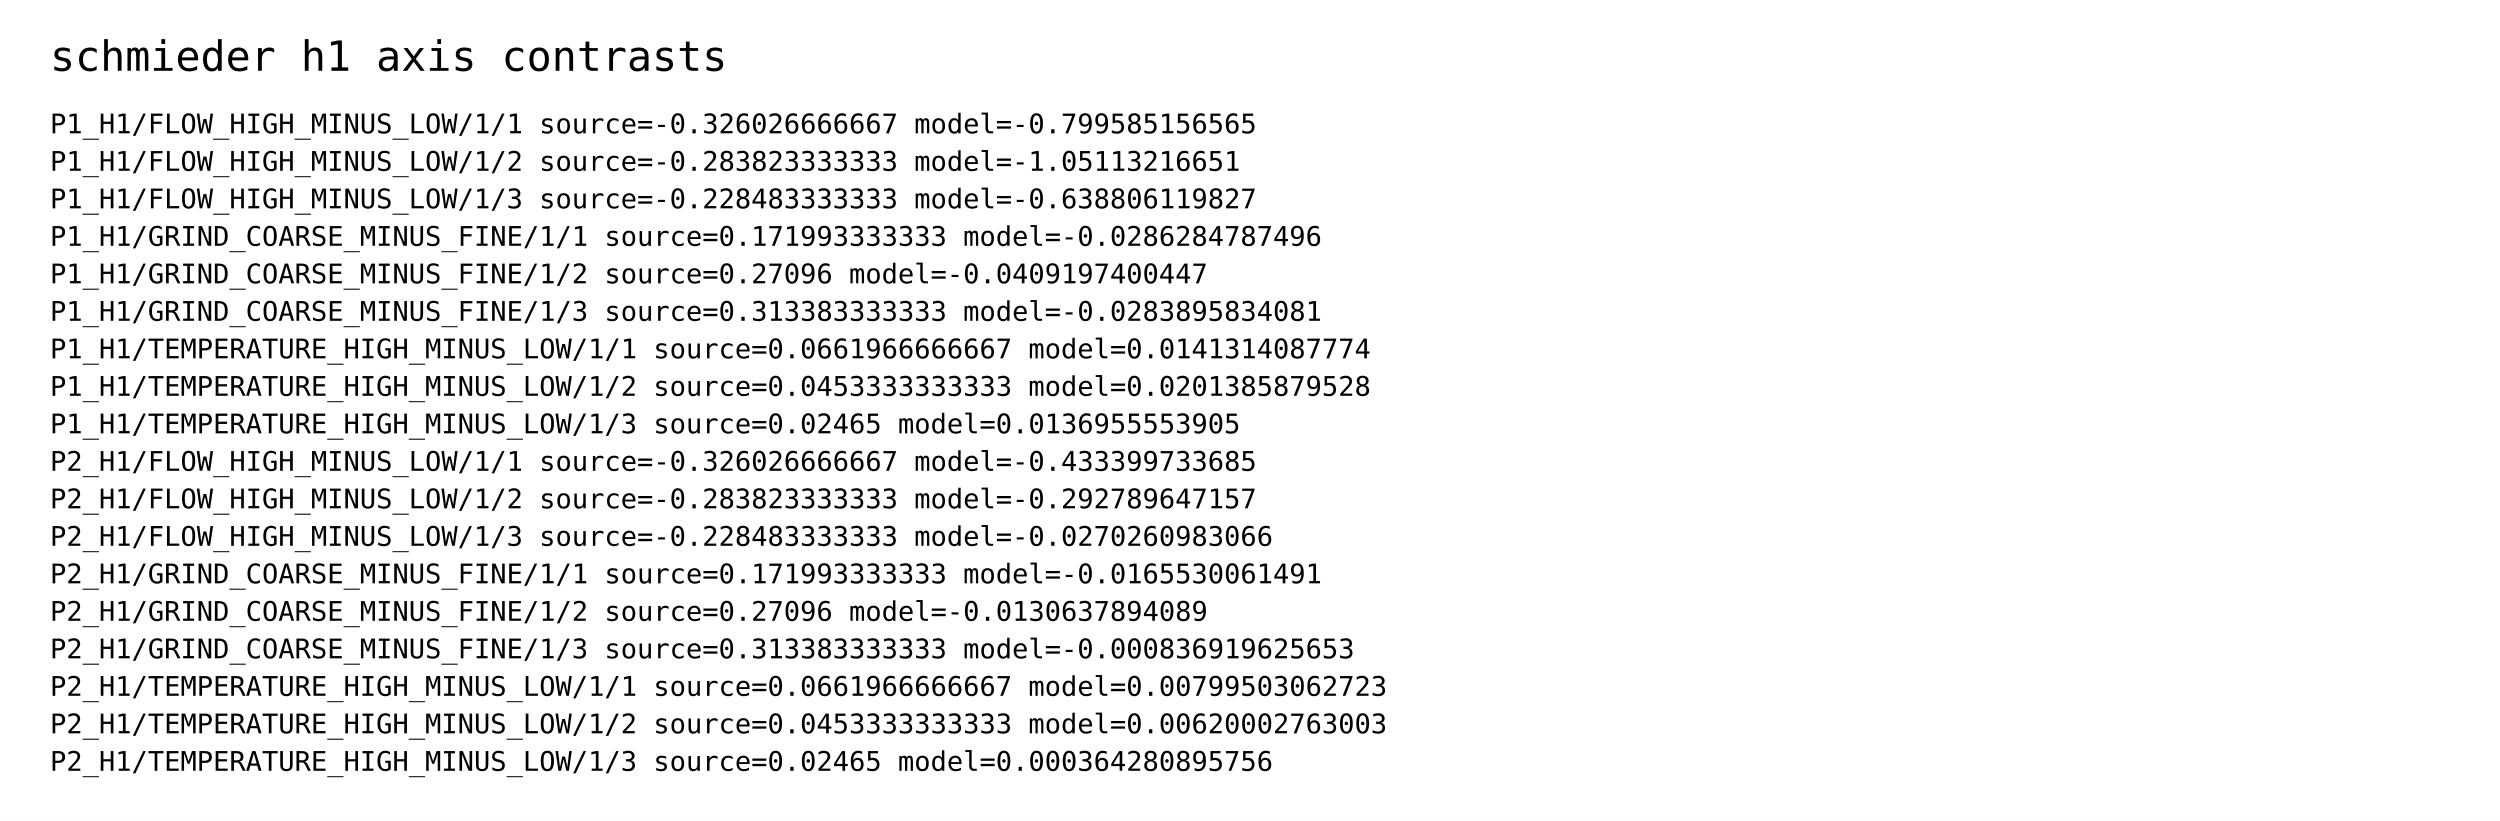
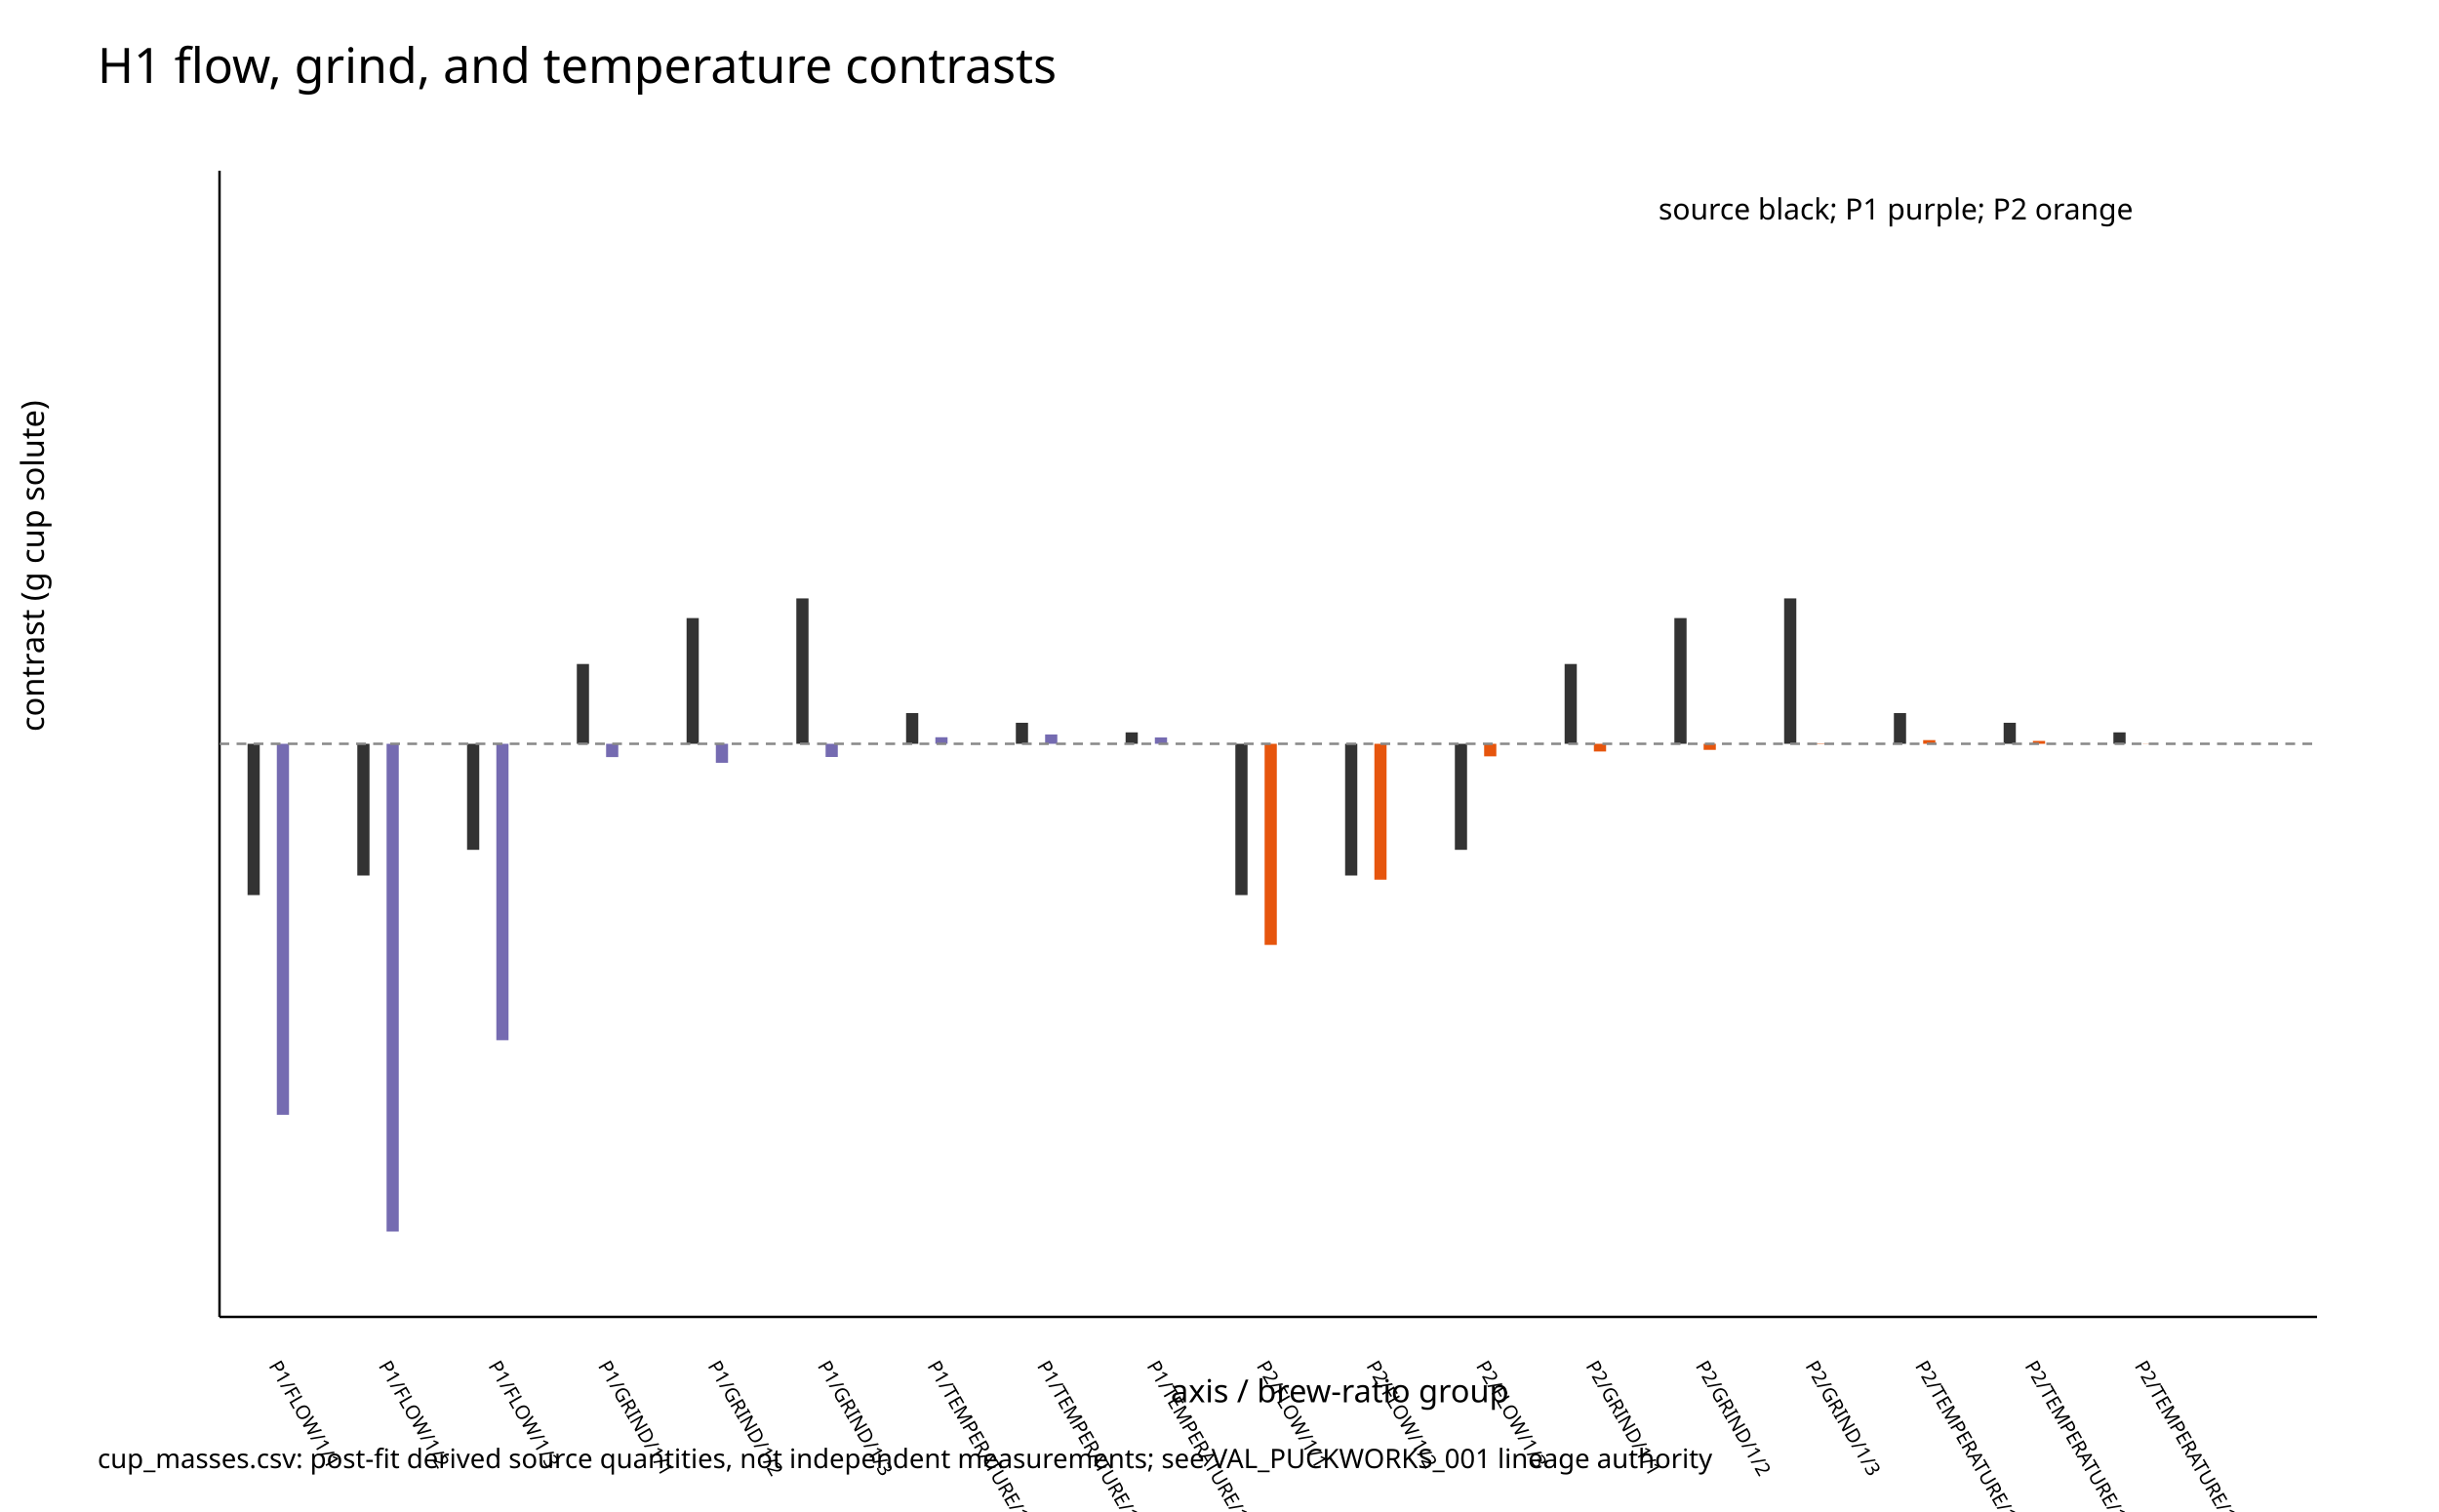
- <svg xmlns="http://www.w3.org/2000/svg" width="1200" height="394" viewBox="0 0 1200 394">
-   <rect width="1200" height="100%" fill="white" />
-   <text x="24" y="34" font-family="monospace" font-size="20">schmieder h1 axis contrasts</text>
-   <text x="24" y="64" font-family="monospace" font-size="13">P1_H1/FLOW_HIGH_MINUS_LOW/1/1 source=-0.326026666667 model=-0.799585156565</text>
-   <text x="24" y="82" font-family="monospace" font-size="13">P1_H1/FLOW_HIGH_MINUS_LOW/1/2 source=-0.283823333333 model=-1.05113216651</text>
-   <text x="24" y="100" font-family="monospace" font-size="13">P1_H1/FLOW_HIGH_MINUS_LOW/1/3 source=-0.228483333333 model=-0.638806119827</text>
-   <text x="24" y="118" font-family="monospace" font-size="13">P1_H1/GRIND_COARSE_MINUS_FINE/1/1 source=0.171993333333 model=-0.0286284787496</text>
-   <text x="24" y="136" font-family="monospace" font-size="13">P1_H1/GRIND_COARSE_MINUS_FINE/1/2 source=0.27096 model=-0.0409197400447</text>
-   <text x="24" y="154" font-family="monospace" font-size="13">P1_H1/GRIND_COARSE_MINUS_FINE/1/3 source=0.313383333333 model=-0.0283895834081</text>
-   <text x="24" y="172" font-family="monospace" font-size="13">P1_H1/TEMPERATURE_HIGH_MINUS_LOW/1/1 source=0.0661966666667 model=0.0141314087774</text>
-   <text x="24" y="190" font-family="monospace" font-size="13">P1_H1/TEMPERATURE_HIGH_MINUS_LOW/1/2 source=0.0453333333333 model=0.0201385879528</text>
-   <text x="24" y="208" font-family="monospace" font-size="13">P1_H1/TEMPERATURE_HIGH_MINUS_LOW/1/3 source=0.02465 model=0.0136955553905</text>
-   <text x="24" y="226" font-family="monospace" font-size="13">P2_H1/FLOW_HIGH_MINUS_LOW/1/1 source=-0.326026666667 model=-0.433399733685</text>
-   <text x="24" y="244" font-family="monospace" font-size="13">P2_H1/FLOW_HIGH_MINUS_LOW/1/2 source=-0.283823333333 model=-0.292789647157</text>
-   <text x="24" y="262" font-family="monospace" font-size="13">P2_H1/FLOW_HIGH_MINUS_LOW/1/3 source=-0.228483333333 model=-0.0270260983066</text>
-   <text x="24" y="280" font-family="monospace" font-size="13">P2_H1/GRIND_COARSE_MINUS_FINE/1/1 source=0.171993333333 model=-0.0165530061491</text>
-   <text x="24" y="298" font-family="monospace" font-size="13">P2_H1/GRIND_COARSE_MINUS_FINE/1/2 source=0.27096 model=-0.0130637894089</text>
-   <text x="24" y="316" font-family="monospace" font-size="13">P2_H1/GRIND_COARSE_MINUS_FINE/1/3 source=0.313383333333 model=-0.000836919625653</text>
-   <text x="24" y="334" font-family="monospace" font-size="13">P2_H1/TEMPERATURE_HIGH_MINUS_LOW/1/1 source=0.0661966666667 model=0.00799503062723</text>
-   <text x="24" y="352" font-family="monospace" font-size="13">P2_H1/TEMPERATURE_HIGH_MINUS_LOW/1/2 source=0.0453333333333 model=0.00620002763003</text>
-   <text x="24" y="370" font-family="monospace" font-size="13">P2_H1/TEMPERATURE_HIGH_MINUS_LOW/1/3 source=0.02465 model=0.000364280895756</text>
+ <svg xmlns="http://www.w3.org/2000/svg" width="1000" height="620" viewBox="0 0 1000 620">
+   <rect x="0" y="0" width="1000" height="620" fill="white" />
+   <text x="40" y="34" font-family="sans-serif" font-size="20">H1 flow, grind, and temperature contrasts</text>
+   <line x1="90" y1="540" x2="950" y2="540" stroke="black" />
+   <line x1="90" y1="70" x2="90" y2="540" stroke="black" />
+   <text x="480" y="575" font-family="sans-serif" font-size="13">axis / brew-ratio group</text>
+   <text x="18" y="300" font-family="sans-serif" font-size="13" transform="rotate(-90 18 300)">contrast (g cup solute)</text>
+   <line x1="104" y1="305" x2="104" y2="367.033" stroke="#333333" stroke-width="5" />
+   <line x1="116" y1="305" x2="116" y2="457.138" stroke="#756bb1" stroke-width="5" />
+   <text x="110" y="560" transform="rotate(60 110 560)" font-family="sans-serif" font-size="8">P1/FLOW/1/1</text>
+   <line x1="149" y1="305" x2="149" y2="359.003" stroke="#333333" stroke-width="5" />
+   <line x1="161" y1="305" x2="161" y2="505.000" stroke="#756bb1" stroke-width="5" />
+   <text x="155" y="560" transform="rotate(60 155 560)" font-family="sans-serif" font-size="8">P1/FLOW/1/2</text>
+   <line x1="194" y1="305" x2="194" y2="348.474" stroke="#333333" stroke-width="5" />
+   <line x1="206" y1="305" x2="206" y2="426.546" stroke="#756bb1" stroke-width="5" />
+   <text x="200" y="560" transform="rotate(60 200 560)" font-family="sans-serif" font-size="8">P1/FLOW/1/3</text>
+   <line x1="239" y1="305" x2="239" y2="272.275" stroke="#333333" stroke-width="5" />
+   <line x1="251" y1="305" x2="251" y2="310.447" stroke="#756bb1" stroke-width="5" />
+   <text x="245" y="560" transform="rotate(60 245 560)" font-family="sans-serif" font-size="8">P1/GRIND/1/1</text>
+   <line x1="284" y1="305" x2="284" y2="253.444" stroke="#333333" stroke-width="5" />
+   <line x1="296" y1="305" x2="296" y2="312.786" stroke="#756bb1" stroke-width="5" />
+   <text x="290" y="560" transform="rotate(60 290 560)" font-family="sans-serif" font-size="8">P1/GRIND/1/2</text>
+   <line x1="329" y1="305" x2="329" y2="245.372" stroke="#333333" stroke-width="5" />
+   <line x1="341" y1="305" x2="341" y2="310.402" stroke="#756bb1" stroke-width="5" />
+   <text x="335" y="560" transform="rotate(60 335 560)" font-family="sans-serif" font-size="8">P1/GRIND/1/3</text>
+   <line x1="374" y1="305" x2="374" y2="292.405" stroke="#333333" stroke-width="5" />
+   <line x1="386" y1="305" x2="386" y2="302.311" stroke="#756bb1" stroke-width="5" />
+   <text x="380" y="560" transform="rotate(60 380 560)" font-family="sans-serif" font-size="8">P1/TEMPERATURE/1/1</text>
+   <line x1="419" y1="305" x2="419" y2="296.374" stroke="#333333" stroke-width="5" />
+   <line x1="431" y1="305" x2="431" y2="301.168" stroke="#756bb1" stroke-width="5" />
+   <text x="425" y="560" transform="rotate(60 425 560)" font-family="sans-serif" font-size="8">P1/TEMPERATURE/1/2</text>
+   <line x1="464" y1="305" x2="464" y2="300.310" stroke="#333333" stroke-width="5" />
+   <line x1="476" y1="305" x2="476" y2="302.394" stroke="#756bb1" stroke-width="5" />
+   <text x="470" y="560" transform="rotate(60 470 560)" font-family="sans-serif" font-size="8">P1/TEMPERATURE/1/3</text>
+   <line x1="509" y1="305" x2="509" y2="367.033" stroke="#333333" stroke-width="5" />
+   <line x1="521" y1="305" x2="521" y2="387.463" stroke="#e6550d" stroke-width="5" />
+   <text x="515" y="560" transform="rotate(60 515 560)" font-family="sans-serif" font-size="8">P2/FLOW/1/1</text>
+   <line x1="554" y1="305" x2="554" y2="359.003" stroke="#333333" stroke-width="5" />
+   <line x1="566" y1="305" x2="566" y2="360.709" stroke="#e6550d" stroke-width="5" />
+   <text x="560" y="560" transform="rotate(60 560 560)" font-family="sans-serif" font-size="8">P2/FLOW/1/2</text>
+   <line x1="599" y1="305" x2="599" y2="348.474" stroke="#333333" stroke-width="5" />
+   <line x1="611" y1="305" x2="611" y2="310.142" stroke="#e6550d" stroke-width="5" />
+   <text x="605" y="560" transform="rotate(60 605 560)" font-family="sans-serif" font-size="8">P2/FLOW/1/3</text>
+   <line x1="644" y1="305" x2="644" y2="272.275" stroke="#333333" stroke-width="5" />
+   <line x1="656" y1="305" x2="656" y2="308.150" stroke="#e6550d" stroke-width="5" />
+   <text x="650" y="560" transform="rotate(60 650 560)" font-family="sans-serif" font-size="8">P2/GRIND/1/1</text>
+   <line x1="689" y1="305" x2="689" y2="253.444" stroke="#333333" stroke-width="5" />
+   <line x1="701" y1="305" x2="701" y2="307.486" stroke="#e6550d" stroke-width="5" />
+   <text x="695" y="560" transform="rotate(60 695 560)" font-family="sans-serif" font-size="8">P2/GRIND/1/2</text>
+   <line x1="734" y1="305" x2="734" y2="245.372" stroke="#333333" stroke-width="5" />
+   <line x1="746" y1="305" x2="746" y2="305.159" stroke="#e6550d" stroke-width="5" />
+   <text x="740" y="560" transform="rotate(60 740 560)" font-family="sans-serif" font-size="8">P2/GRIND/1/3</text>
+   <line x1="779" y1="305" x2="779" y2="292.405" stroke="#333333" stroke-width="5" />
+   <line x1="791" y1="305" x2="791" y2="303.479" stroke="#e6550d" stroke-width="5" />
+   <text x="785" y="560" transform="rotate(60 785 560)" font-family="sans-serif" font-size="8">P2/TEMPERATURE/1/1</text>
+   <line x1="824" y1="305" x2="824" y2="296.374" stroke="#333333" stroke-width="5" />
+   <line x1="836" y1="305" x2="836" y2="303.820" stroke="#e6550d" stroke-width="5" />
+   <text x="830" y="560" transform="rotate(60 830 560)" font-family="sans-serif" font-size="8">P2/TEMPERATURE/1/2</text>
+   <line x1="869" y1="305" x2="869" y2="300.310" stroke="#333333" stroke-width="5" />
+   <line x1="881" y1="305" x2="881" y2="304.931" stroke="#e6550d" stroke-width="5" />
+   <text x="875" y="560" transform="rotate(60 875 560)" font-family="sans-serif" font-size="8">P2/TEMPERATURE/1/3</text>
+   <line x1="90" y1="305" x2="950" y2="305" stroke="#888" stroke-dasharray="4 3" />
+   <text x="680" y="90" font-family="sans-serif" font-size="12">source black; P1 purple; P2 orange</text>
+   <text x="40" y="602" font-family="sans-serif" font-size="11">cup_masses.csv: post-fit derived source quantities, not independent measurements; see VAL_PUCKWORKS_001 lineage authority</text>
</svg>
